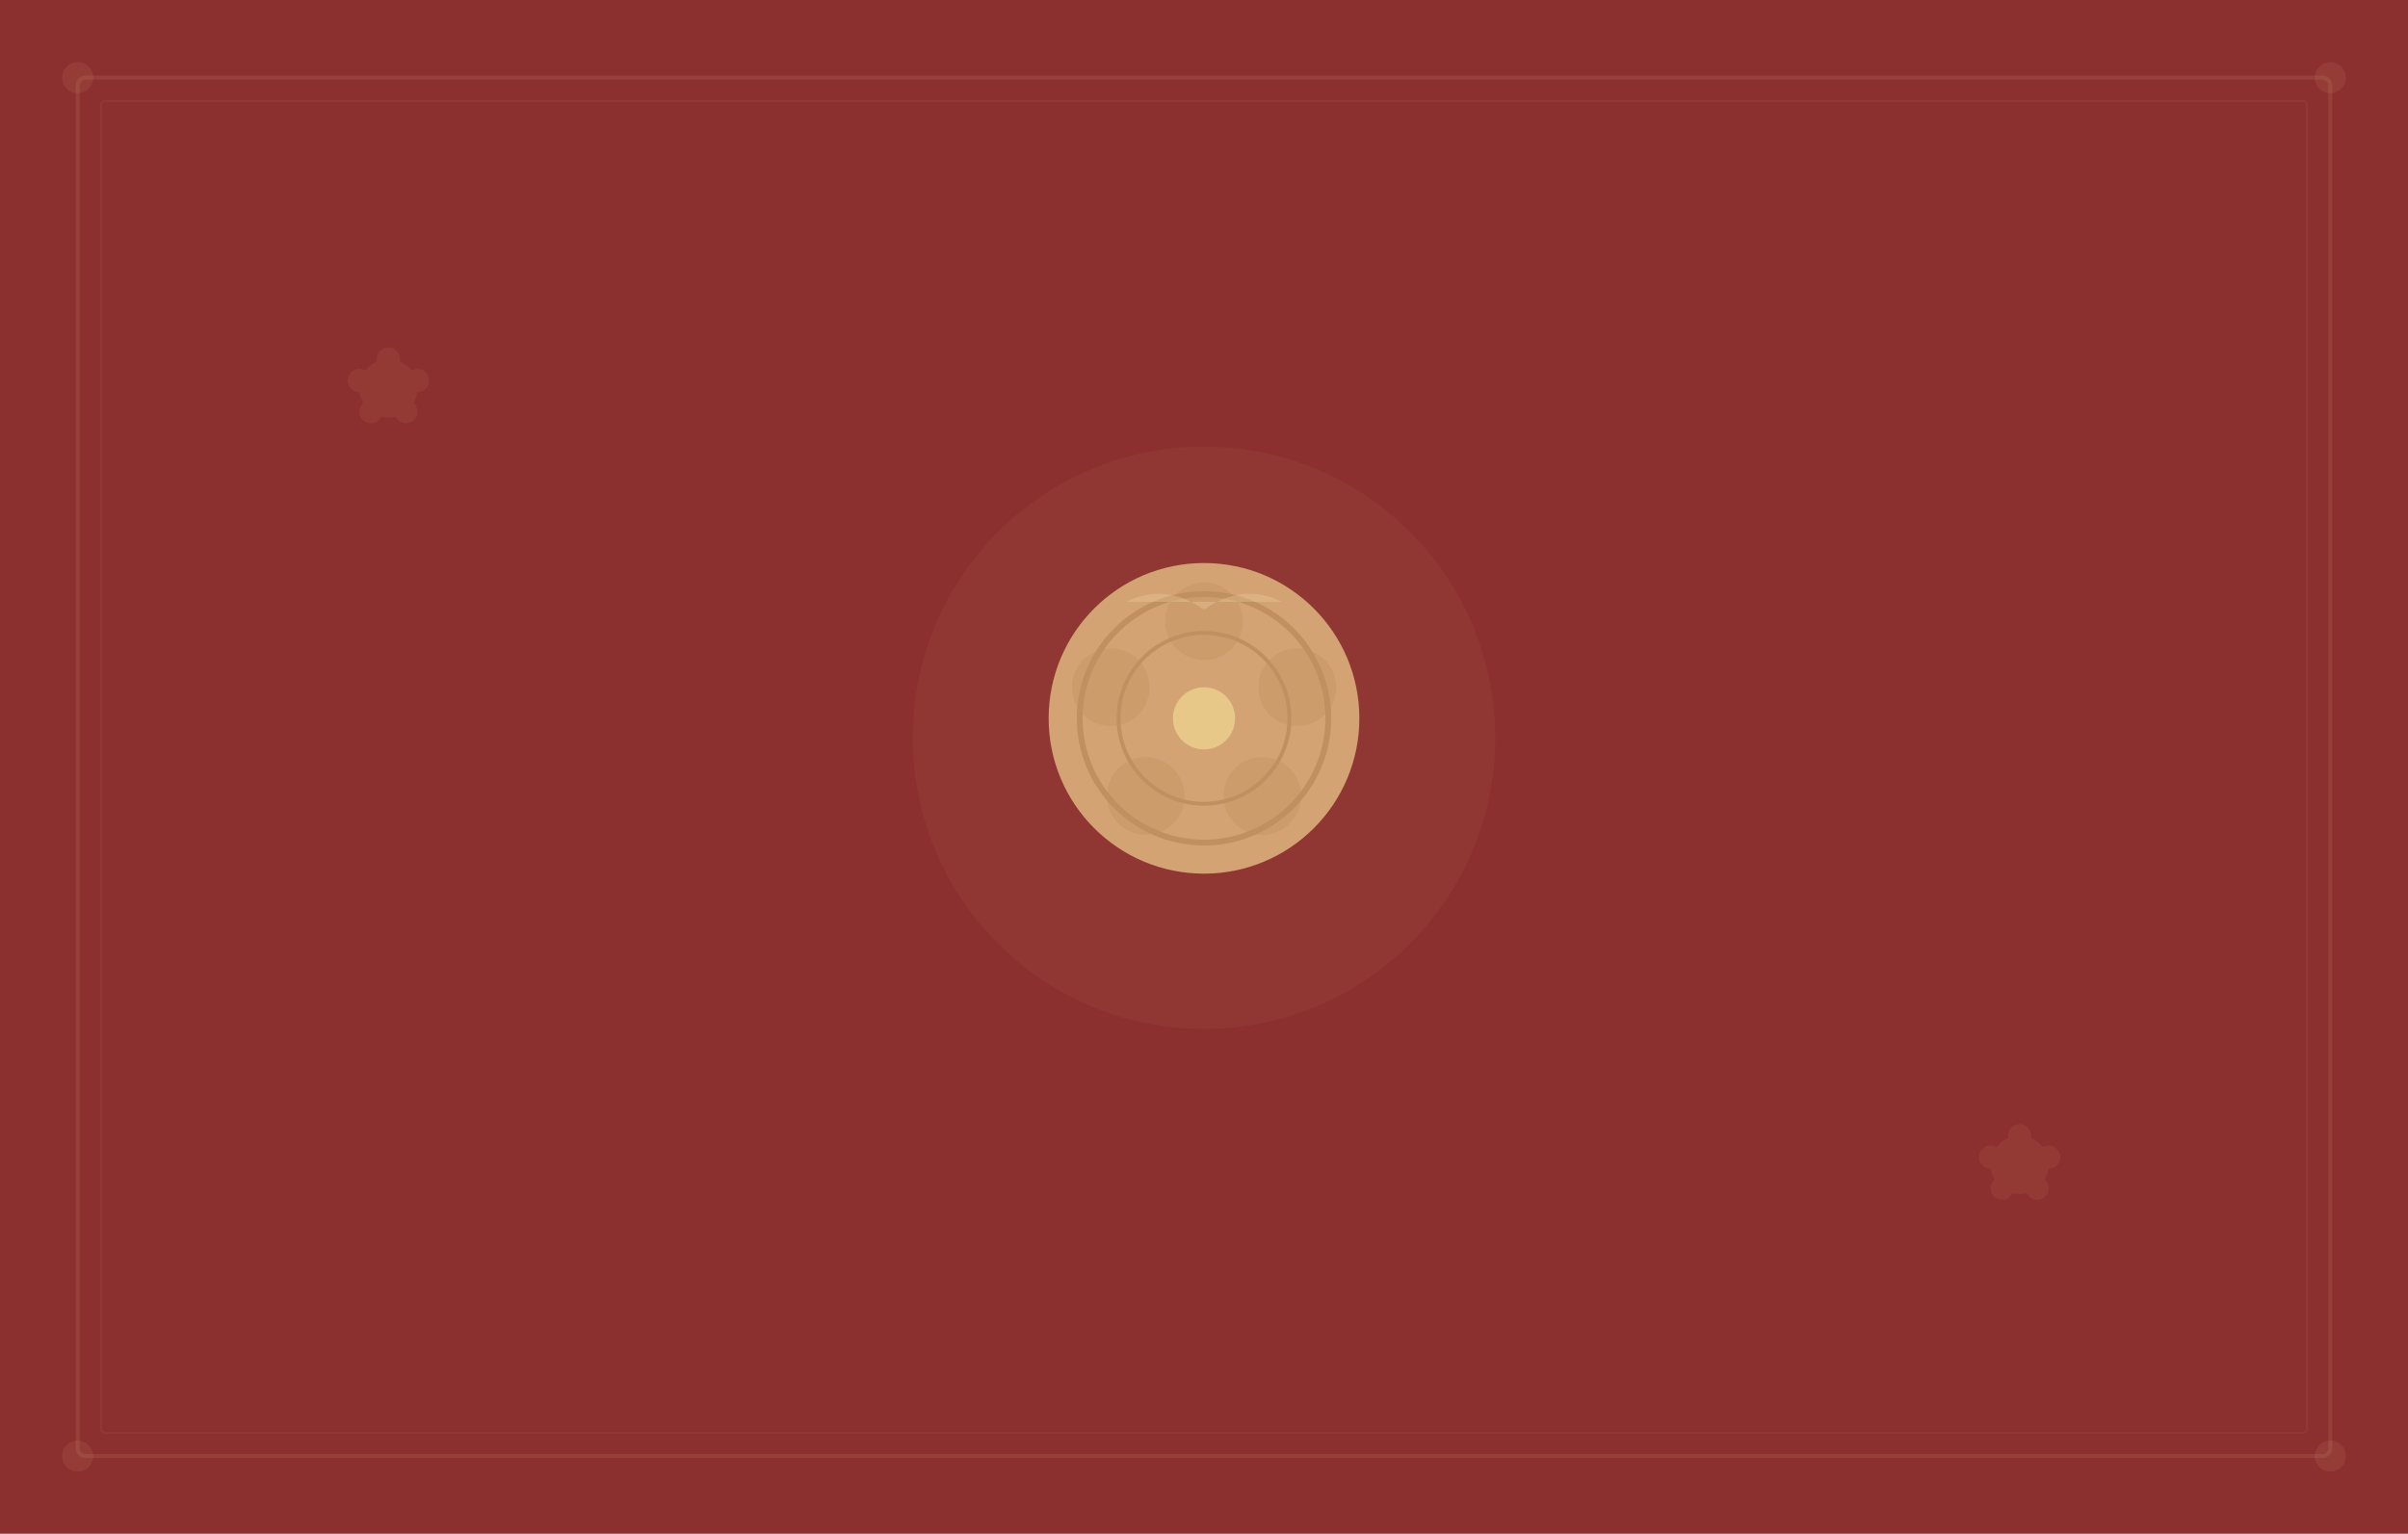
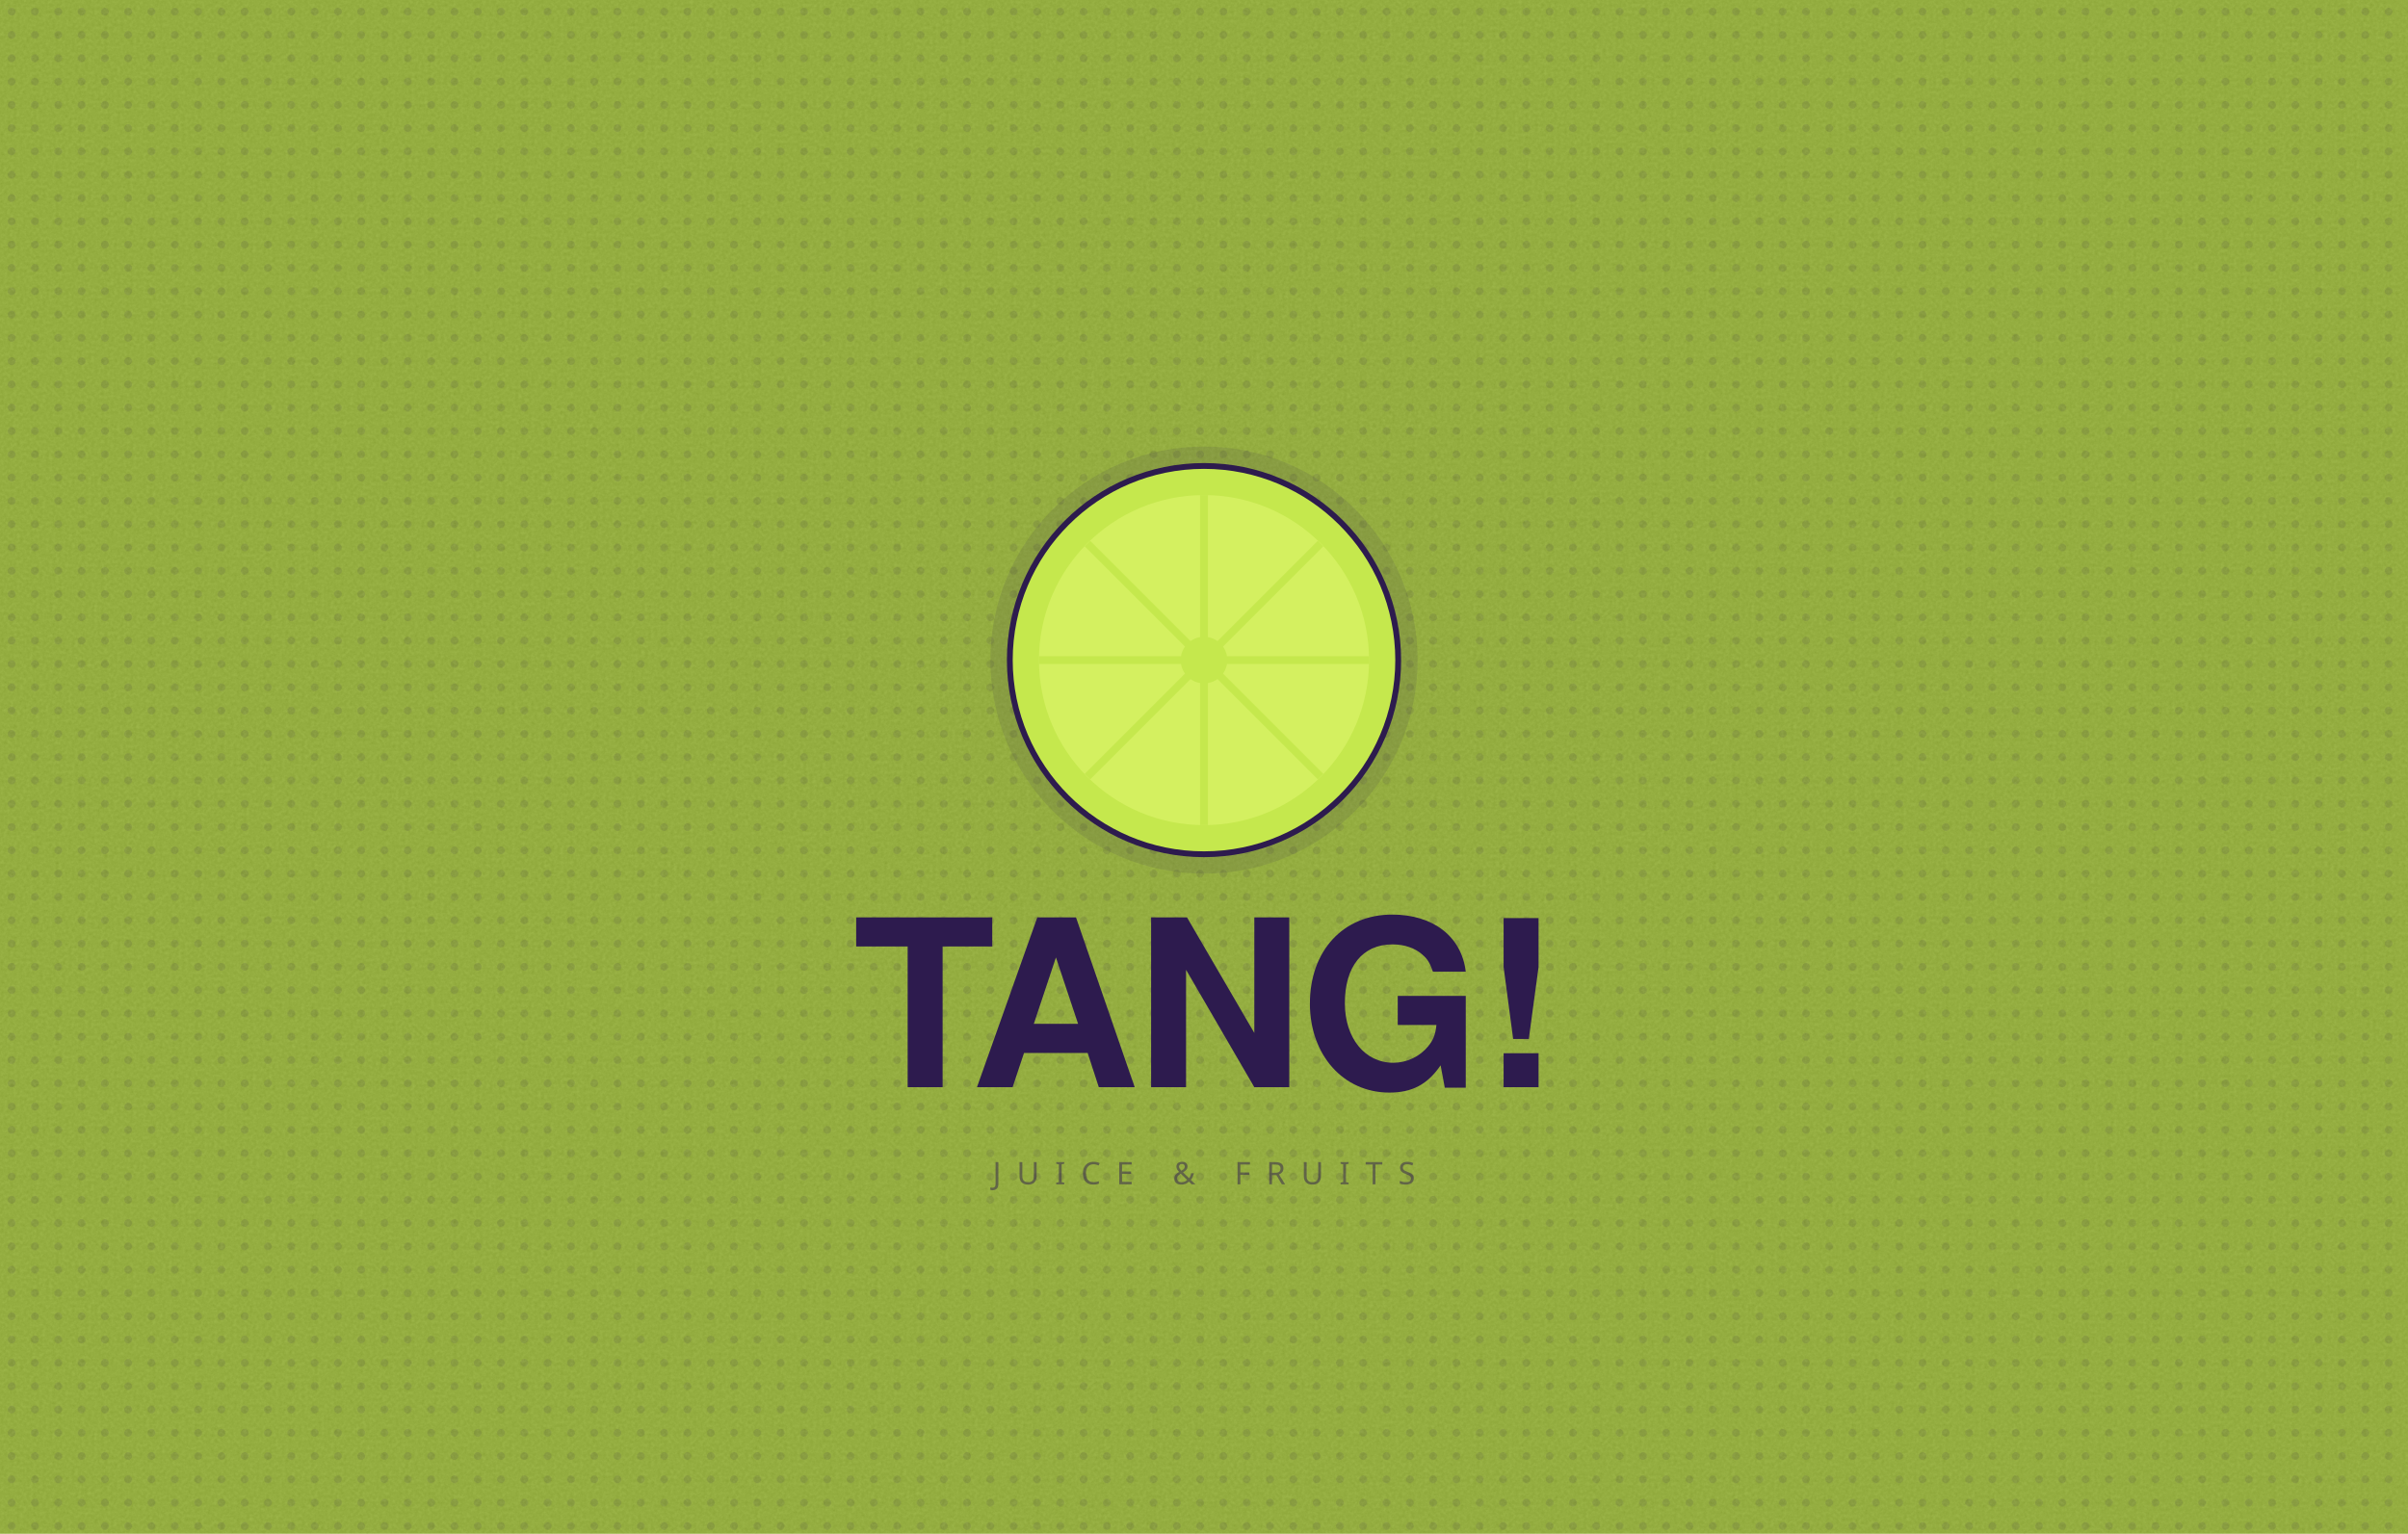
<svg xmlns="http://www.w3.org/2000/svg" viewBox="0 0 1240 790">
-   <rect width="1240" height="790" fill="#8C2F2F" />
-   <rect x="40" y="40" width="1160" height="710" rx="4" fill="none" stroke="#D4A373" stroke-width="2" stroke-opacity="0.15" />
-   <rect x="52" y="52" width="1136" height="686" rx="2" fill="none" stroke="#D4A373" stroke-width="1" stroke-opacity="0.08" />
-   <g fill="#D4A373" opacity="0.12">
-     <circle cx="40" cy="40" r="8" />
-     <circle cx="1200" cy="40" r="8" />
-     <circle cx="40" cy="750" r="8" />
-     <circle cx="1200" cy="750" r="8" />
+   <defs>
+     <filter id="noise6">
+       <feTurbulence type="fractalNoise" baseFrequency="0.6" numOctaves="2" stitchTiles="stitch" />
+       <feColorMatrix type="saturate" values="0" />
+       <feComponentTransfer>
+         <feFuncA type="linear" slope="0.07" />
+       </feComponentTransfer>
+       <feComposite in2="SourceGraphic" operator="over" />
+     </filter>
+     <pattern id="halftone" width="12" height="12" patternUnits="userSpaceOnUse">
+       <circle cx="6" cy="6" r="2" fill="#2D1B4E" opacity="0.12" />
+     </pattern>
+   </defs>
+   <rect width="1240" height="790" fill="#C5E84D" />
+   <rect width="1240" height="790" fill="url(#halftone)" />
+   <rect width="1240" height="790" filter="url(#noise6)" opacity="0.3" />
+   <g transform="translate(620, 340)">
+     <circle cx="0" cy="0" r="110" fill="#2D1B4E" opacity="0.12" />
+     <circle cx="0" cy="0" r="100" fill="#C5E84D" stroke="#2D1B4E" stroke-width="3" />
+     <circle cx="0" cy="0" r="85" fill="#D4F060" />
+     <g stroke="#C5E84D" stroke-width="4" fill="none">
+       <line x1="0" y1="-85" x2="0" y2="85" />
+       <line x1="-85" y1="0" x2="85" y2="0" />
+       <line x1="-60" y1="-60" x2="60" y2="60" />
+       <line x1="60" y1="-60" x2="-60" y2="60" />
+     </g>
+     <circle cx="0" cy="0" r="12" fill="#C5E84D" />
  </g>
-   <circle cx="620" cy="380" r="150" fill="#D4A373" opacity="0.06" />
-   <g transform="translate(620, 370) scale(2)">
-     <circle cx="0" cy="0" r="40" fill="#D4A373" />
-     <circle cx="0" cy="0" r="32" fill="none" stroke="#C09060" stroke-width="1.5" />
-     <circle cx="0" cy="0" r="22" fill="none" stroke="#C09060" stroke-width="1" />
-     <circle cx="0" cy="-25" r="10" fill="#C09060" opacity="0.4" />
-     <circle cx="24" cy="-8" r="10" fill="#C09060" opacity="0.4" />
-     <circle cx="15" cy="20" r="10" fill="#C09060" opacity="0.4" />
-     <circle cx="-15" cy="20" r="10" fill="#C09060" opacity="0.4" />
-     <circle cx="-24" cy="-8" r="10" fill="#C09060" opacity="0.4" />
-     <circle cx="0" cy="0" r="8" fill="#E8C888" />
-     <path d="M-20,-30 Q-10,-35 0,-28 Q10,-35 20,-30" fill="#F0D8A8" opacity="0.3" />
-   </g>
-   <g fill="#D4A373" opacity="0.1">
-     <circle cx="200" cy="200" r="15" />
-     <circle cx="200" cy="185" r="6" />
-     <circle cx="215" cy="196" r="6" />
-     <circle cx="209" cy="212" r="6" />
-     <circle cx="191" cy="212" r="6" />
-     <circle cx="185" cy="196" r="6" />
-     <circle cx="1040" cy="600" r="15" />
-     <circle cx="1040" cy="585" r="6" />
-     <circle cx="1055" cy="596" r="6" />
-     <circle cx="1049" cy="612" r="6" />
-     <circle cx="1031" cy="612" r="6" />
-     <circle cx="1025" cy="596" r="6" />
-   </g>
+   <text x="620" y="560" text-anchor="middle" fill="#2D1B4E" font-family="'Arial Black', 'Helvetica', sans-serif" font-size="120" font-weight="900" letter-spacing="-2">TANG!</text>
+   <text x="620" y="610" text-anchor="middle" fill="#2D1B4E" font-family="sans-serif" font-size="16" letter-spacing="8" opacity="0.5">JUICE &amp; FRUITS</text>
</svg>
